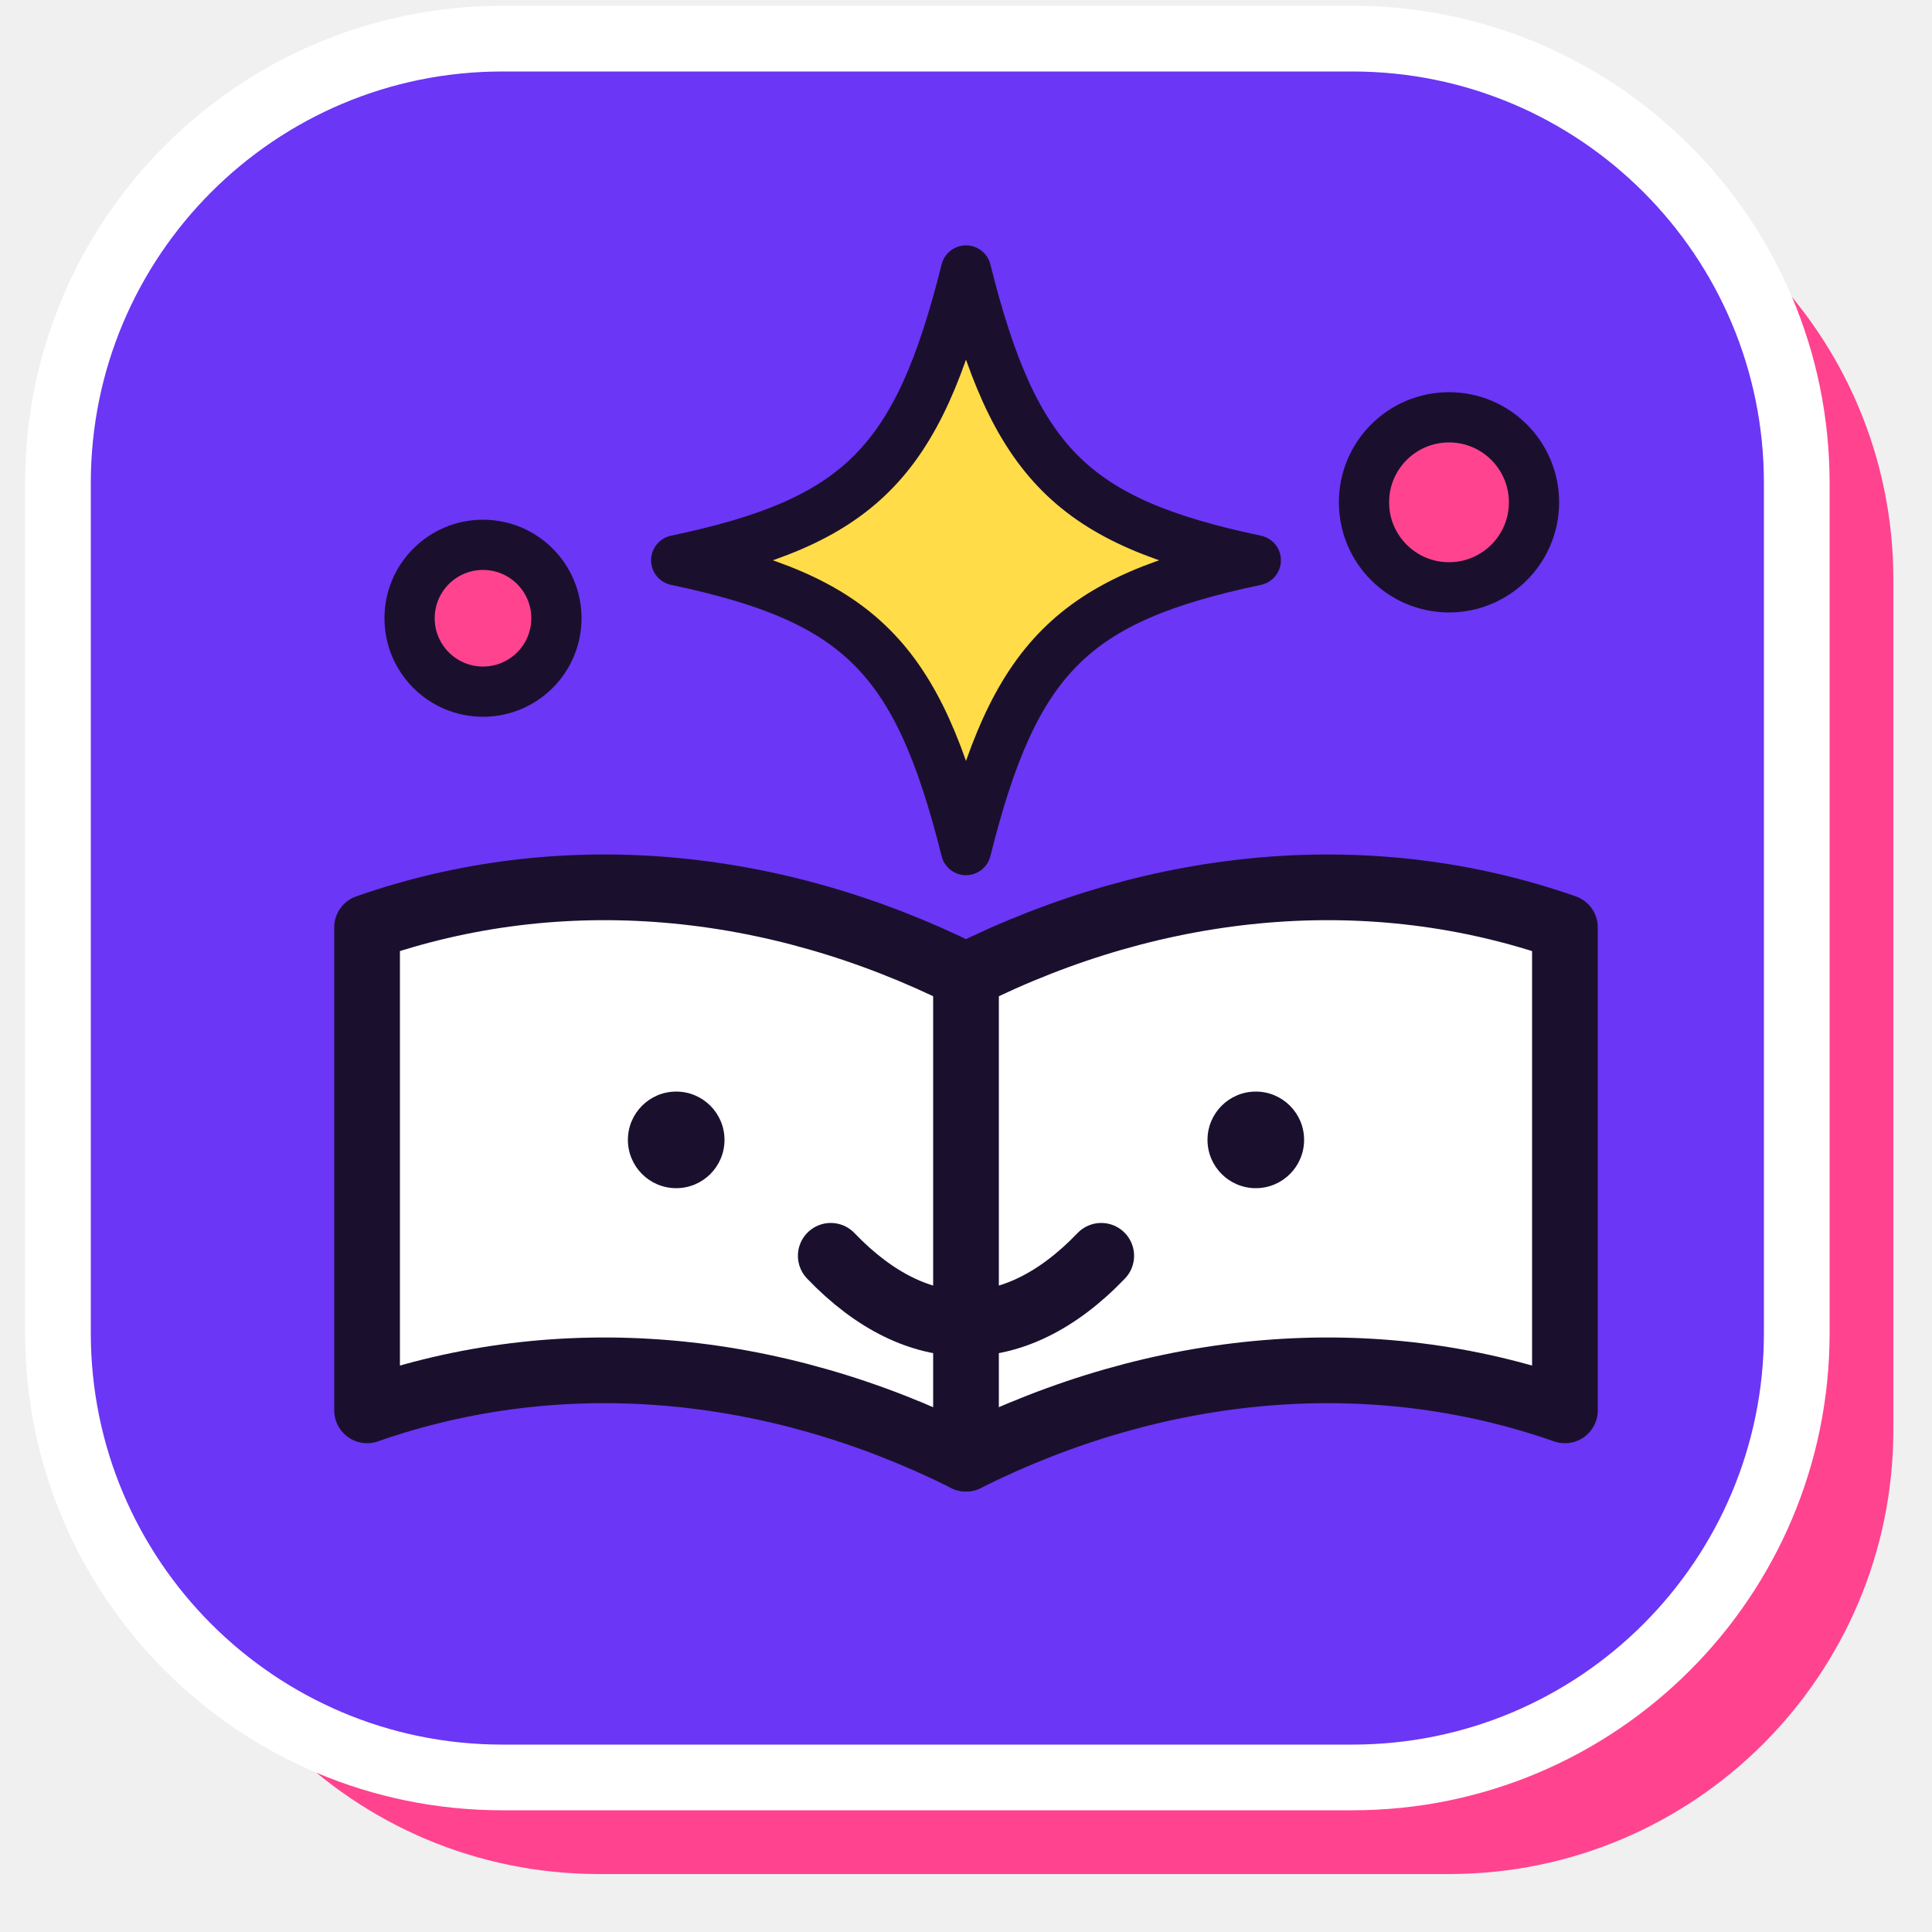
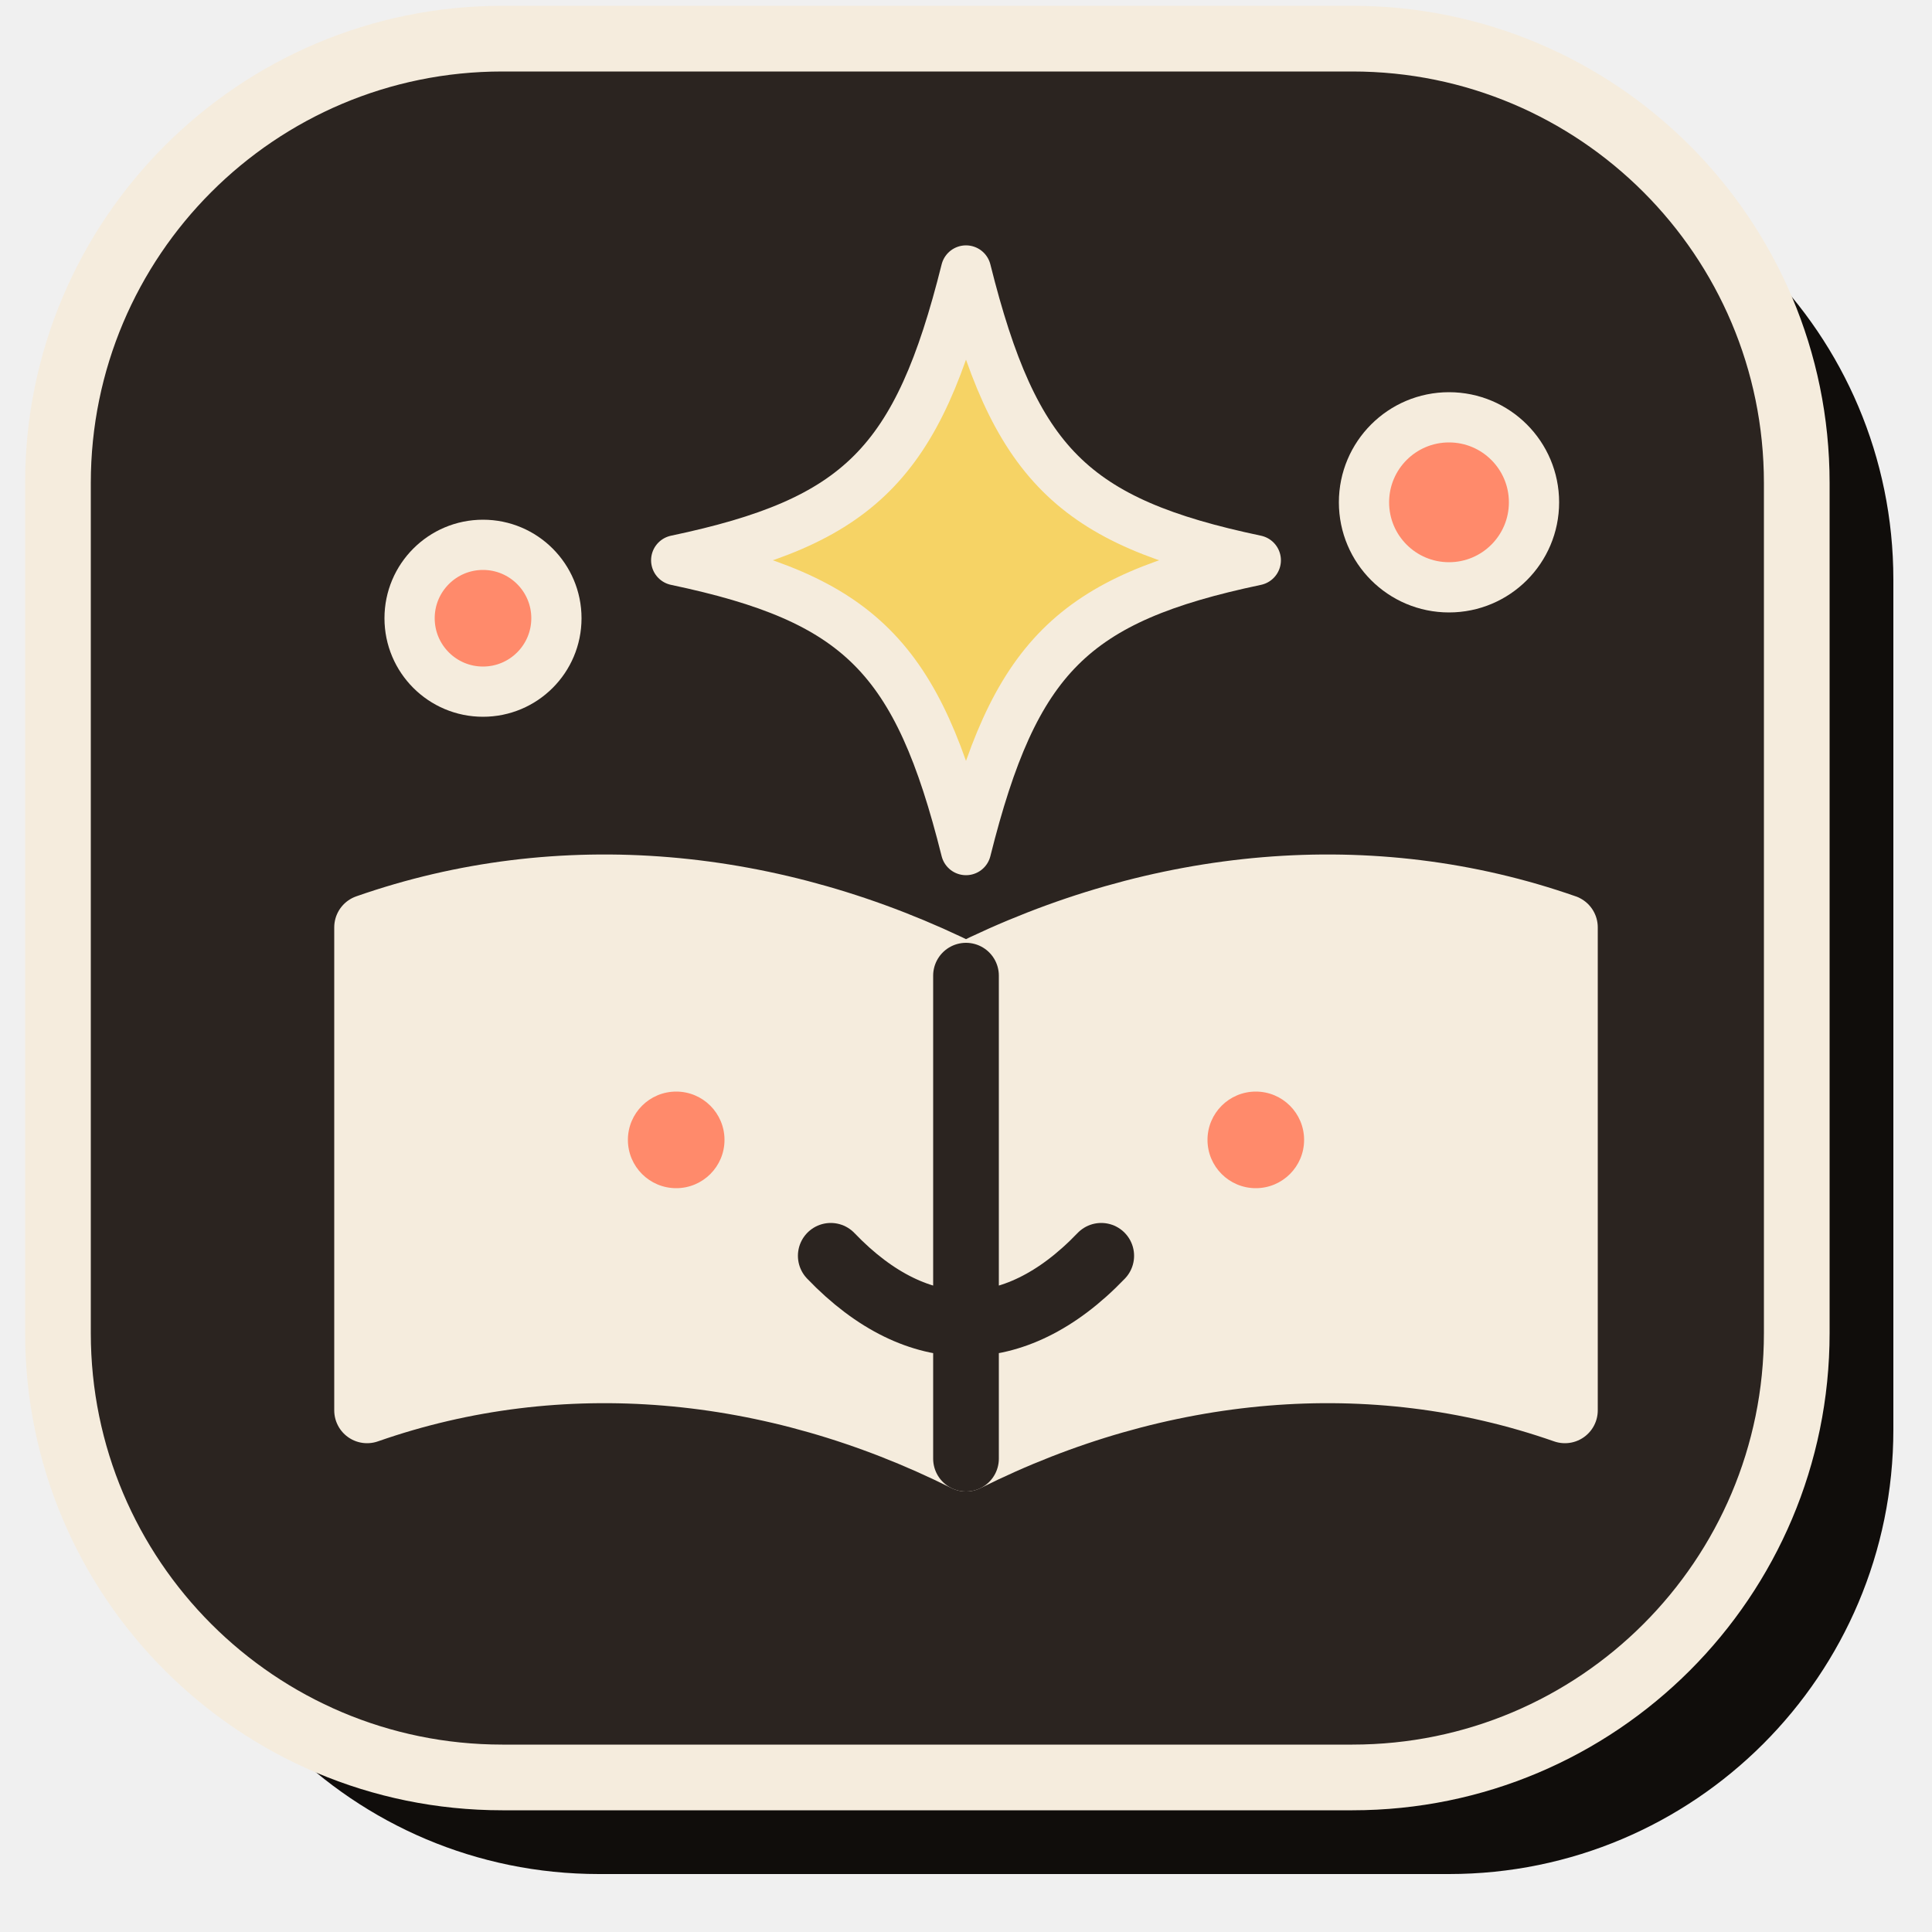
<svg xmlns="http://www.w3.org/2000/svg" viewBox="0 0 100 100">
-   <rect x="8" y="7" width="90" height="90" rx="23" fill="#ff438f" />
-   <rect x="3" y="2" width="90" height="90" rx="23" fill="#6b36f5" stroke="#fff" stroke-width="3.4" />
-   <circle cx="25" cy="32" r="3.8" fill="#ff438f" stroke="#1a102e" stroke-width="2.6" />
-   <circle cx="75" cy="26" r="4.4" fill="#ff438f" stroke="#1a102e" stroke-width="2.6" />
-   <path d="M50 14c2.5 10 5.5 13 15 15-9.5 2-12.5 5-15 15-2.5-10-5.5-13-15-15 9.5-2 12.5-5 15-15z" fill="#ffdc48" stroke="#1a102e" stroke-width="2.6" stroke-linejoin="round" />
-   <path d="M19 48c10-3.5 21-2.5 31 2.5 10-5 21-6 31-2.5v25c-10-3.5-21-2.5-31 2.5-10-5-21-6-31-2.5z" fill="#fff" stroke="#1a102e" stroke-width="3.4" stroke-linejoin="round" />
-   <path d="M50 50.5v25M43 65c2.3 2.4 4.7 3.5 7 3.5s4.7-1.1 7-3.5" fill="none" stroke="#1a102e" stroke-width="3.4" stroke-linecap="round" stroke-linejoin="round" />
-   <circle cx="35" cy="59" r="2.5" fill="#1a102e" />
-   <circle cx="65" cy="59" r="2.5" fill="#1a102e" />
+   <rect x="8" y="7" width="90" height="90" rx="23" fill="#100d0b" />
+   <rect x="3" y="2" width="90" height="90" rx="23" fill="#2b2420" stroke="#f5ecdd" stroke-width="3.4" />
+   <circle cx="25" cy="32" r="3.8" fill="#ff8a6b" stroke="#f5ecdd" stroke-width="2.6" />
+   <circle cx="75" cy="26" r="4.4" fill="#ff8a6b" stroke="#f5ecdd" stroke-width="2.6" />
+   <path d="M50 14c2.5 10 5.5 13 15 15-9.5 2-12.5 5-15 15-2.5-10-5.5-13-15-15 9.5-2 12.5-5 15-15z" fill="#f6d365" stroke="#f5ecdd" stroke-width="2.6" stroke-linejoin="round" />
+   <path d="M19 48c10-3.5 21-2.5 31 2.5 10-5 21-6 31-2.5v25c-10-3.5-21-2.5-31 2.5-10-5-21-6-31-2.5z" fill="#f5ecdd" stroke="#f5ecdd" stroke-width="3.4" stroke-linejoin="round" />
+   <path d="M50 50.5v25M43 65c2.3 2.4 4.7 3.5 7 3.5s4.7-1.1 7-3.5" fill="none" stroke="#2b2420" stroke-width="3.4" stroke-linecap="round" stroke-linejoin="round" />
+   <circle cx="35" cy="59" r="2.5" fill="#ff8a6b" />
+   <circle cx="65" cy="59" r="2.5" fill="#ff8a6b" />
</svg>
